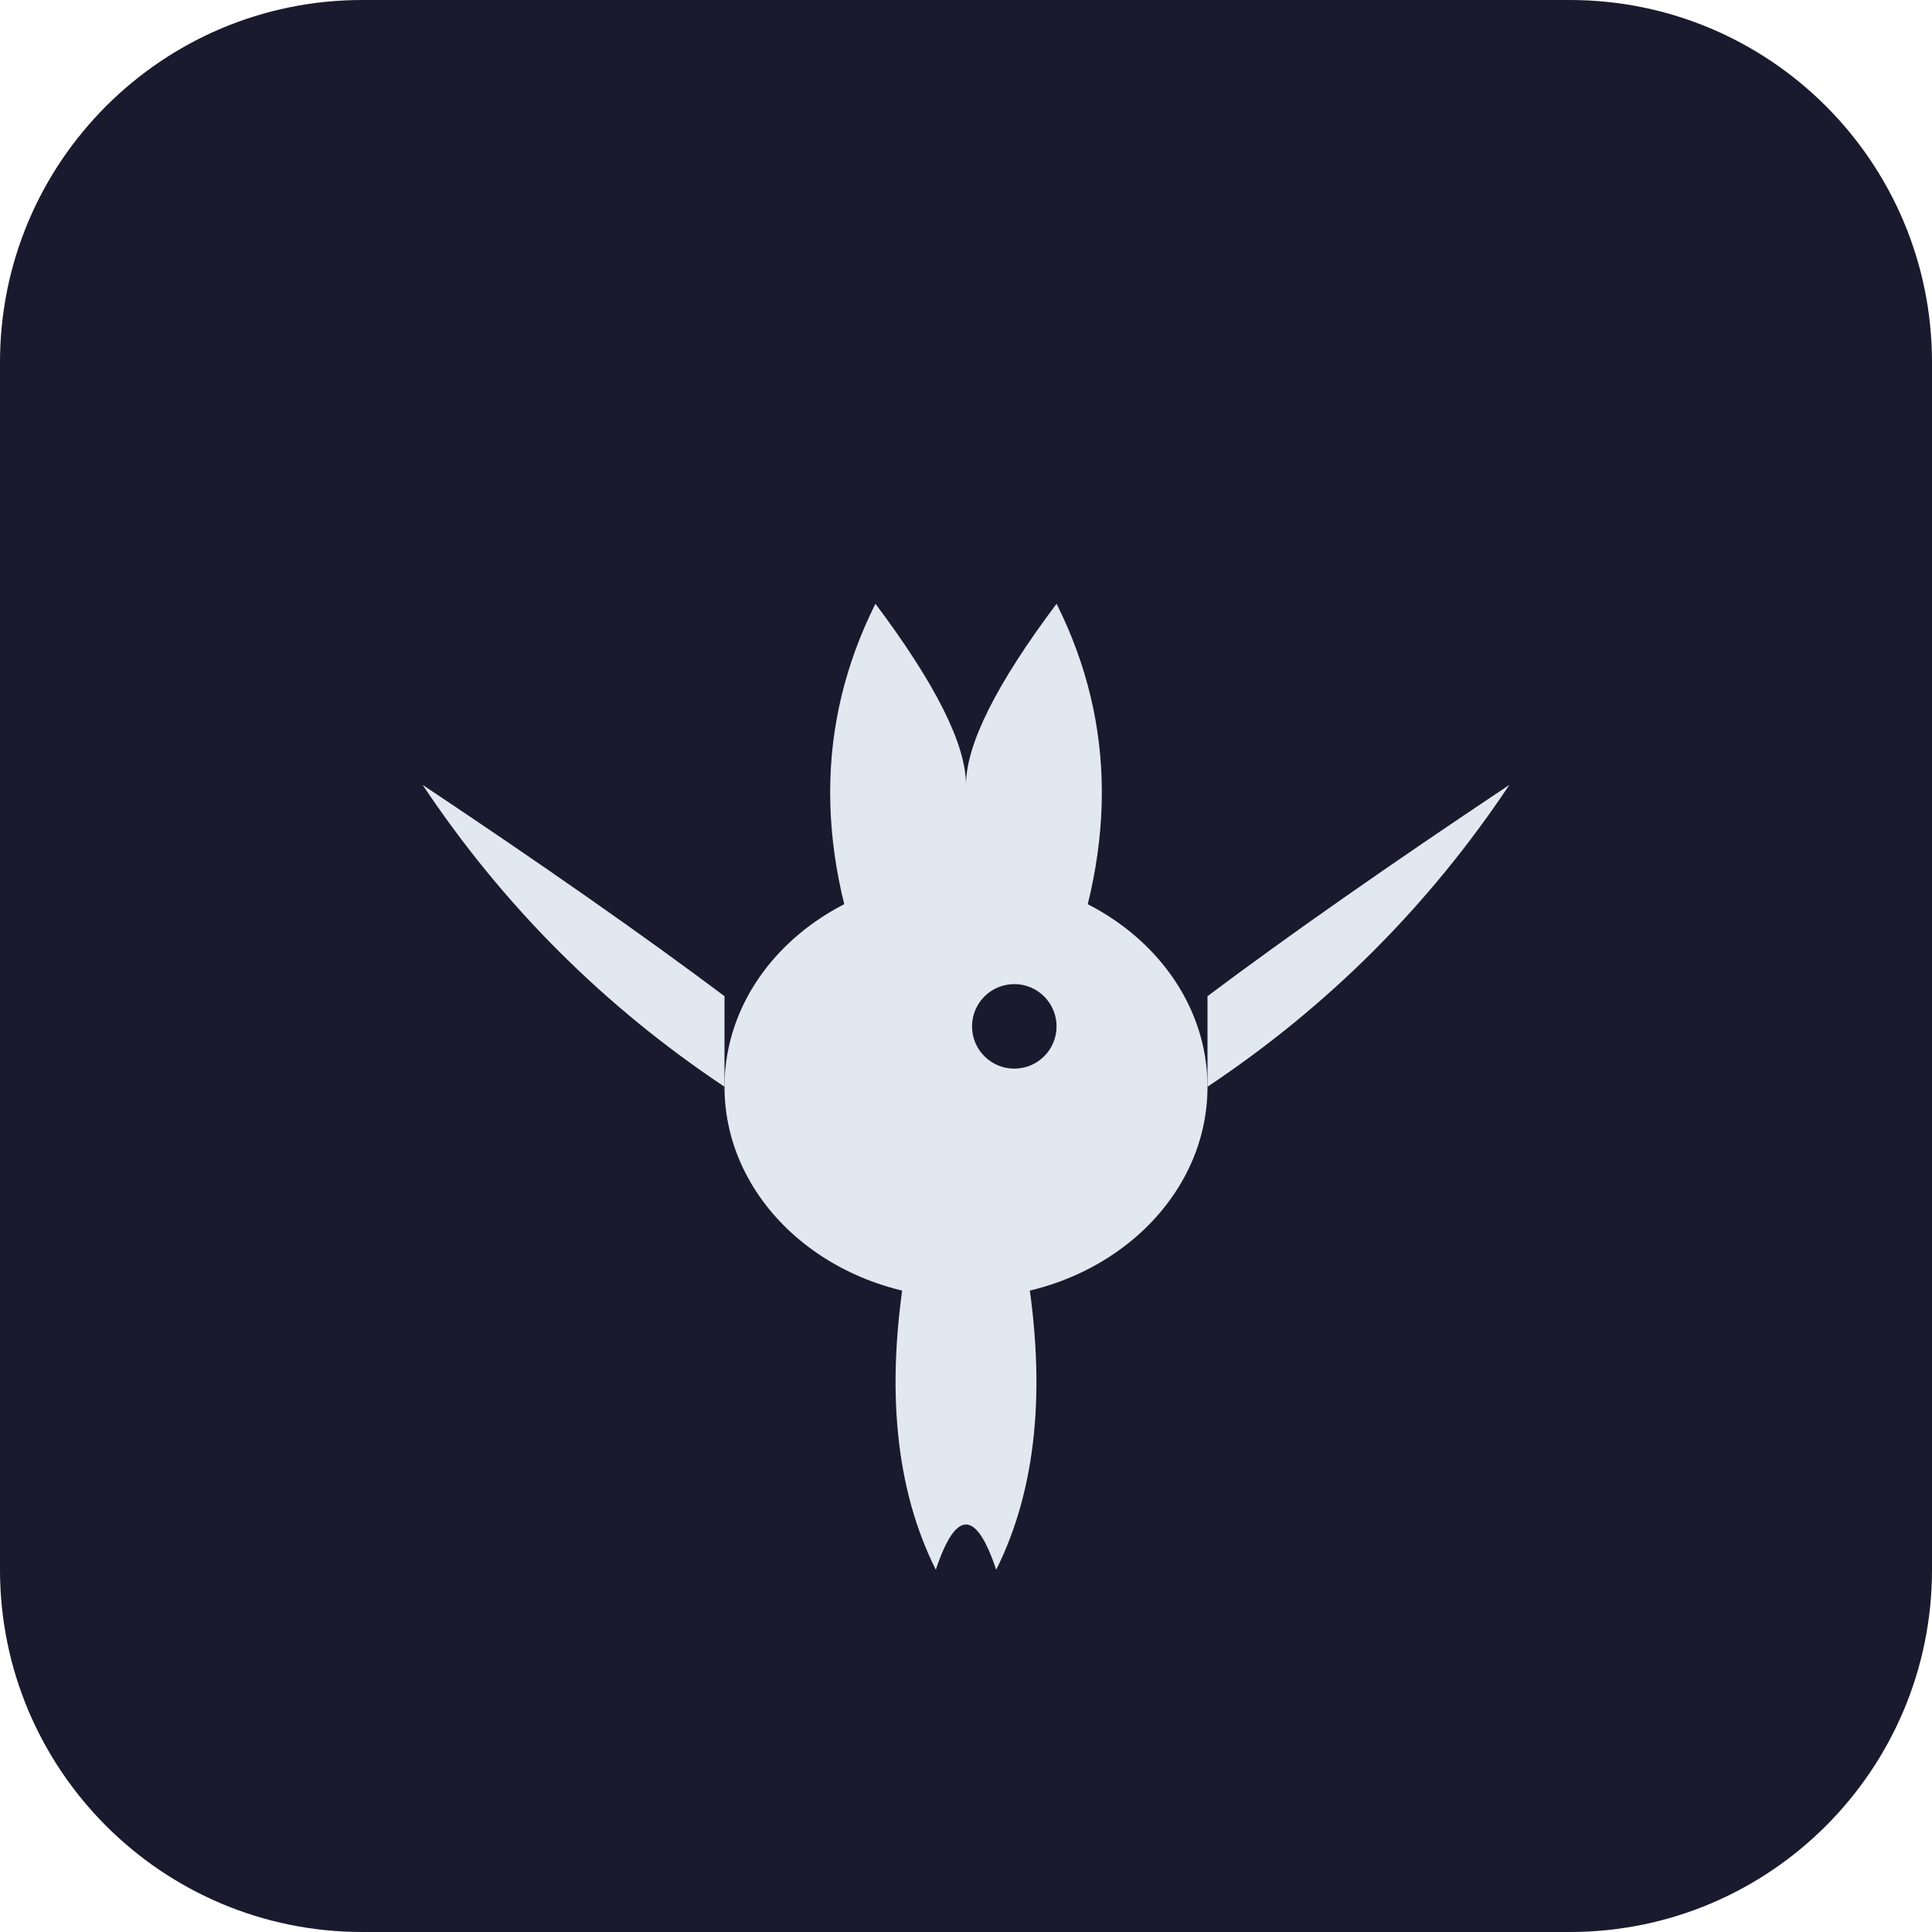
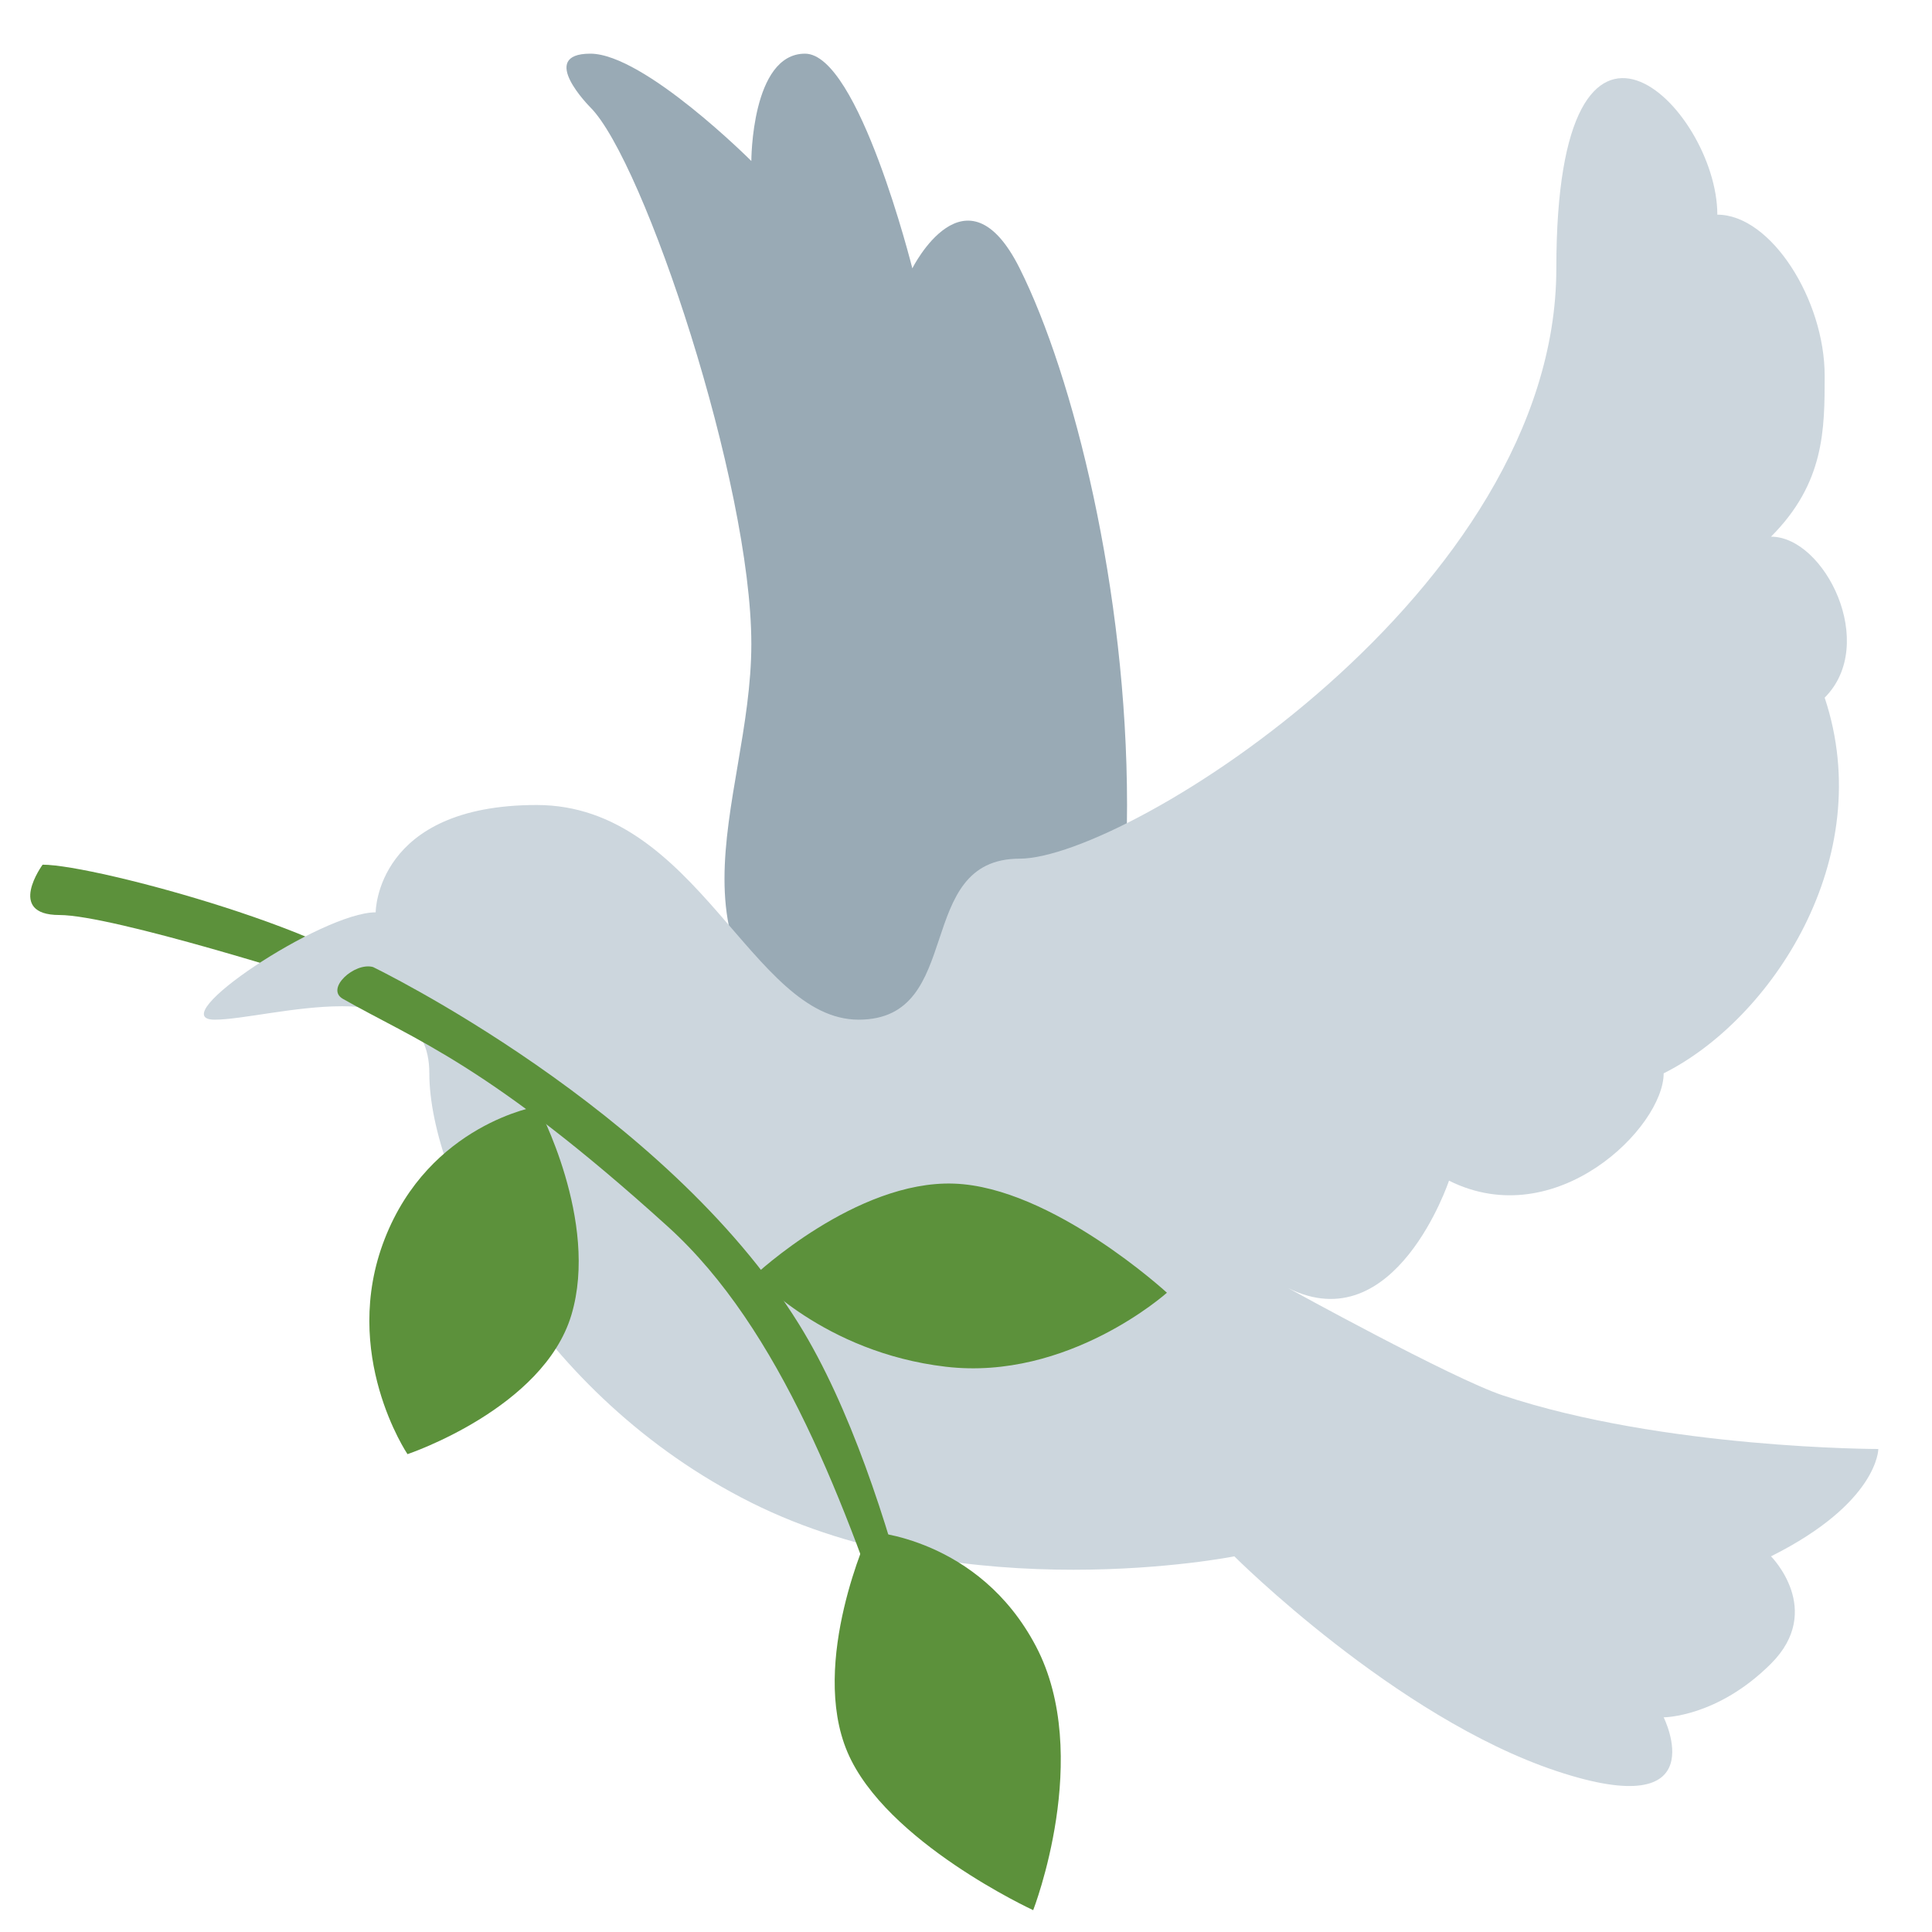
- <svg xmlns="http://www.w3.org/2000/svg" viewBox="0 0 32 32">
-   <rect width="32" height="32" rx="6" fill="#1a1a2e" />
-   <g transform="translate(16,16)">
-     <ellipse cx="0" cy="2" rx="4" ry="3.5" fill="#e2e8f0" />
-     <path d="M-1.5 0.5 Q-3-3-1.5-6 Q0-4 0-3 Q0-4 1.5-6 Q3-3 1.5 0.5Z" fill="#e2e8f0" />
-     <path d="M-4 2 Q-7 0-9-3 Q-6-1-4 0.5Z" fill="#e2e8f0" />
-     <path d="M4 2 Q7 0 9-3 Q6-1 4 0.5Z" fill="#e2e8f0" />
-     <path d="M-1 5 Q-1.5 8-0.5 10 Q0 8.5 0.5 10 Q1.5 8 1 5Z" fill="#e2e8f0" />
-     <circle cx="0.8" cy="1" r="0.7" fill="#1a1a2e" />
-   </g>
+ <svg xmlns="http://www.w3.org/2000/svg" viewBox="0 0 36 36">
+   <path fill="#5C913B" d="M.794 16.112c1 0 5.875 1.344 6.5 2.312L6.013 18.3s-3.906-1.25-4.906-1.25c-1.001 0-.313-.938-.313-.938z" />
+   <path fill="#99AAB5" d="M11 2c1 1 3 7 3 10s-2 6 2 8 5.001-1 5.001-5S20 7 19 5s-2 0-2 0-1-4-2-4-1 2-1 2-2-2-3-2 0 1 0 1z" />
+   <path fill="#CCD6DD" d="M10 15c3 0 4 4 6 4s1-3 3-3 10-5 10-11 3-3 3-1c1 0 2 1.586 2 3 0 1 0 2-1 3 1 0 2 2 1 3 1 3-1 6-3 7 0 1-2 3-4 2 0 0-1 3-3 2 0 0 3.052 1.684 4 2 3 1 7 1 7 1s0 1-2 2c0 0 1 1 0 2s-2 1-2 1 1 2-2 1-6-4-6-4-5 1-9-1-6-6-6-8-3-1-4-1 2-2 3-2c0 0 0-2 3-2z" />
+   <path fill="#5C913B" d="M6.95 18.019s5.438 2.625 7.938 6.656c1.9 3.064 2.782 8.656 2.782 8.656s.043.564-.907-2.281c-1-3-2.217-6.288-4.312-8.188-3.344-3.031-4.75-3.5-6.062-4.25-.332-.189.217-.687.561-.593z" />
+   <path fill="#5C913B" d="M16.198 28.54s2.038.103 3.107 2.139c1.068 2.036-.053 4.914-.053 4.914s-2.75-1.268-3.462-2.947c-.712-1.68.408-4.106.408-4.106zm-2.133-4.778s1.274 1.437 3.558 1.705c2.284.269 4.121-1.379 4.121-1.379s-2.144-1.97-3.968-2.033c-1.823-.065-3.711 1.707-3.711 1.707zm-4.047-3.148s-2.015.329-2.85 2.472.425 4.01.425 4.01 2.534-.848 3.055-2.597c.521-1.747-.63-3.885-.63-3.885z" />
</svg>
